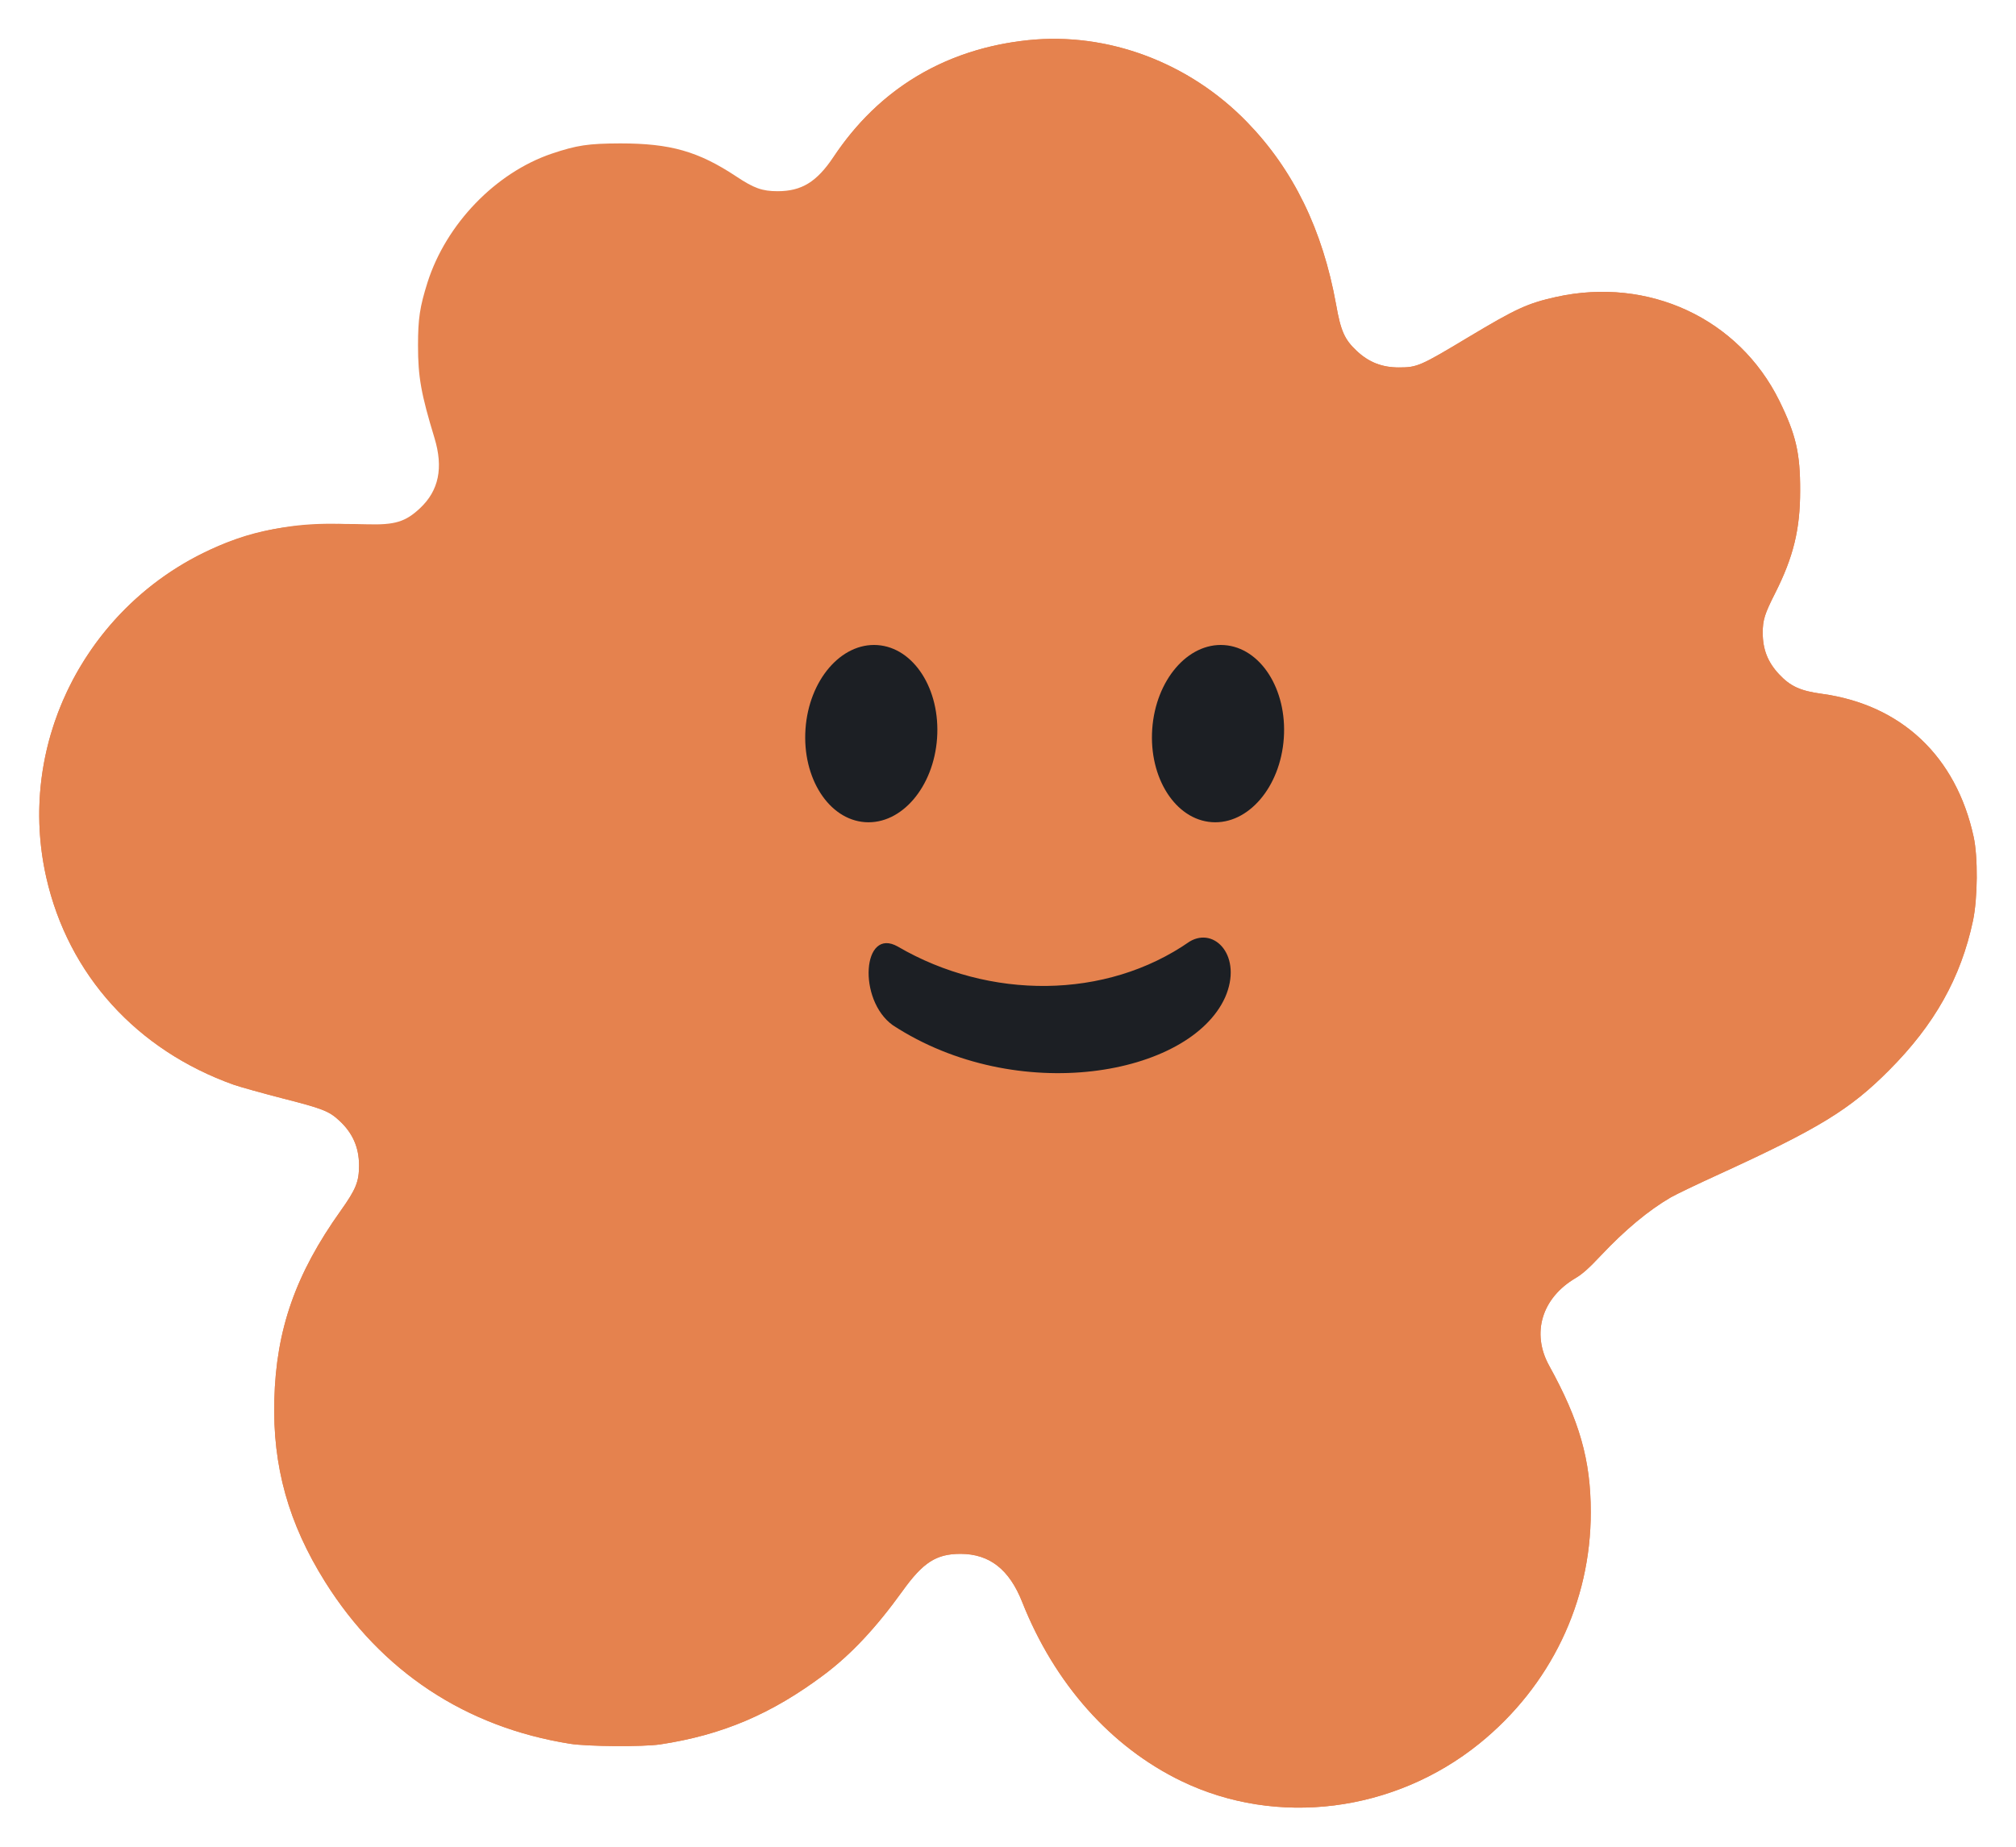
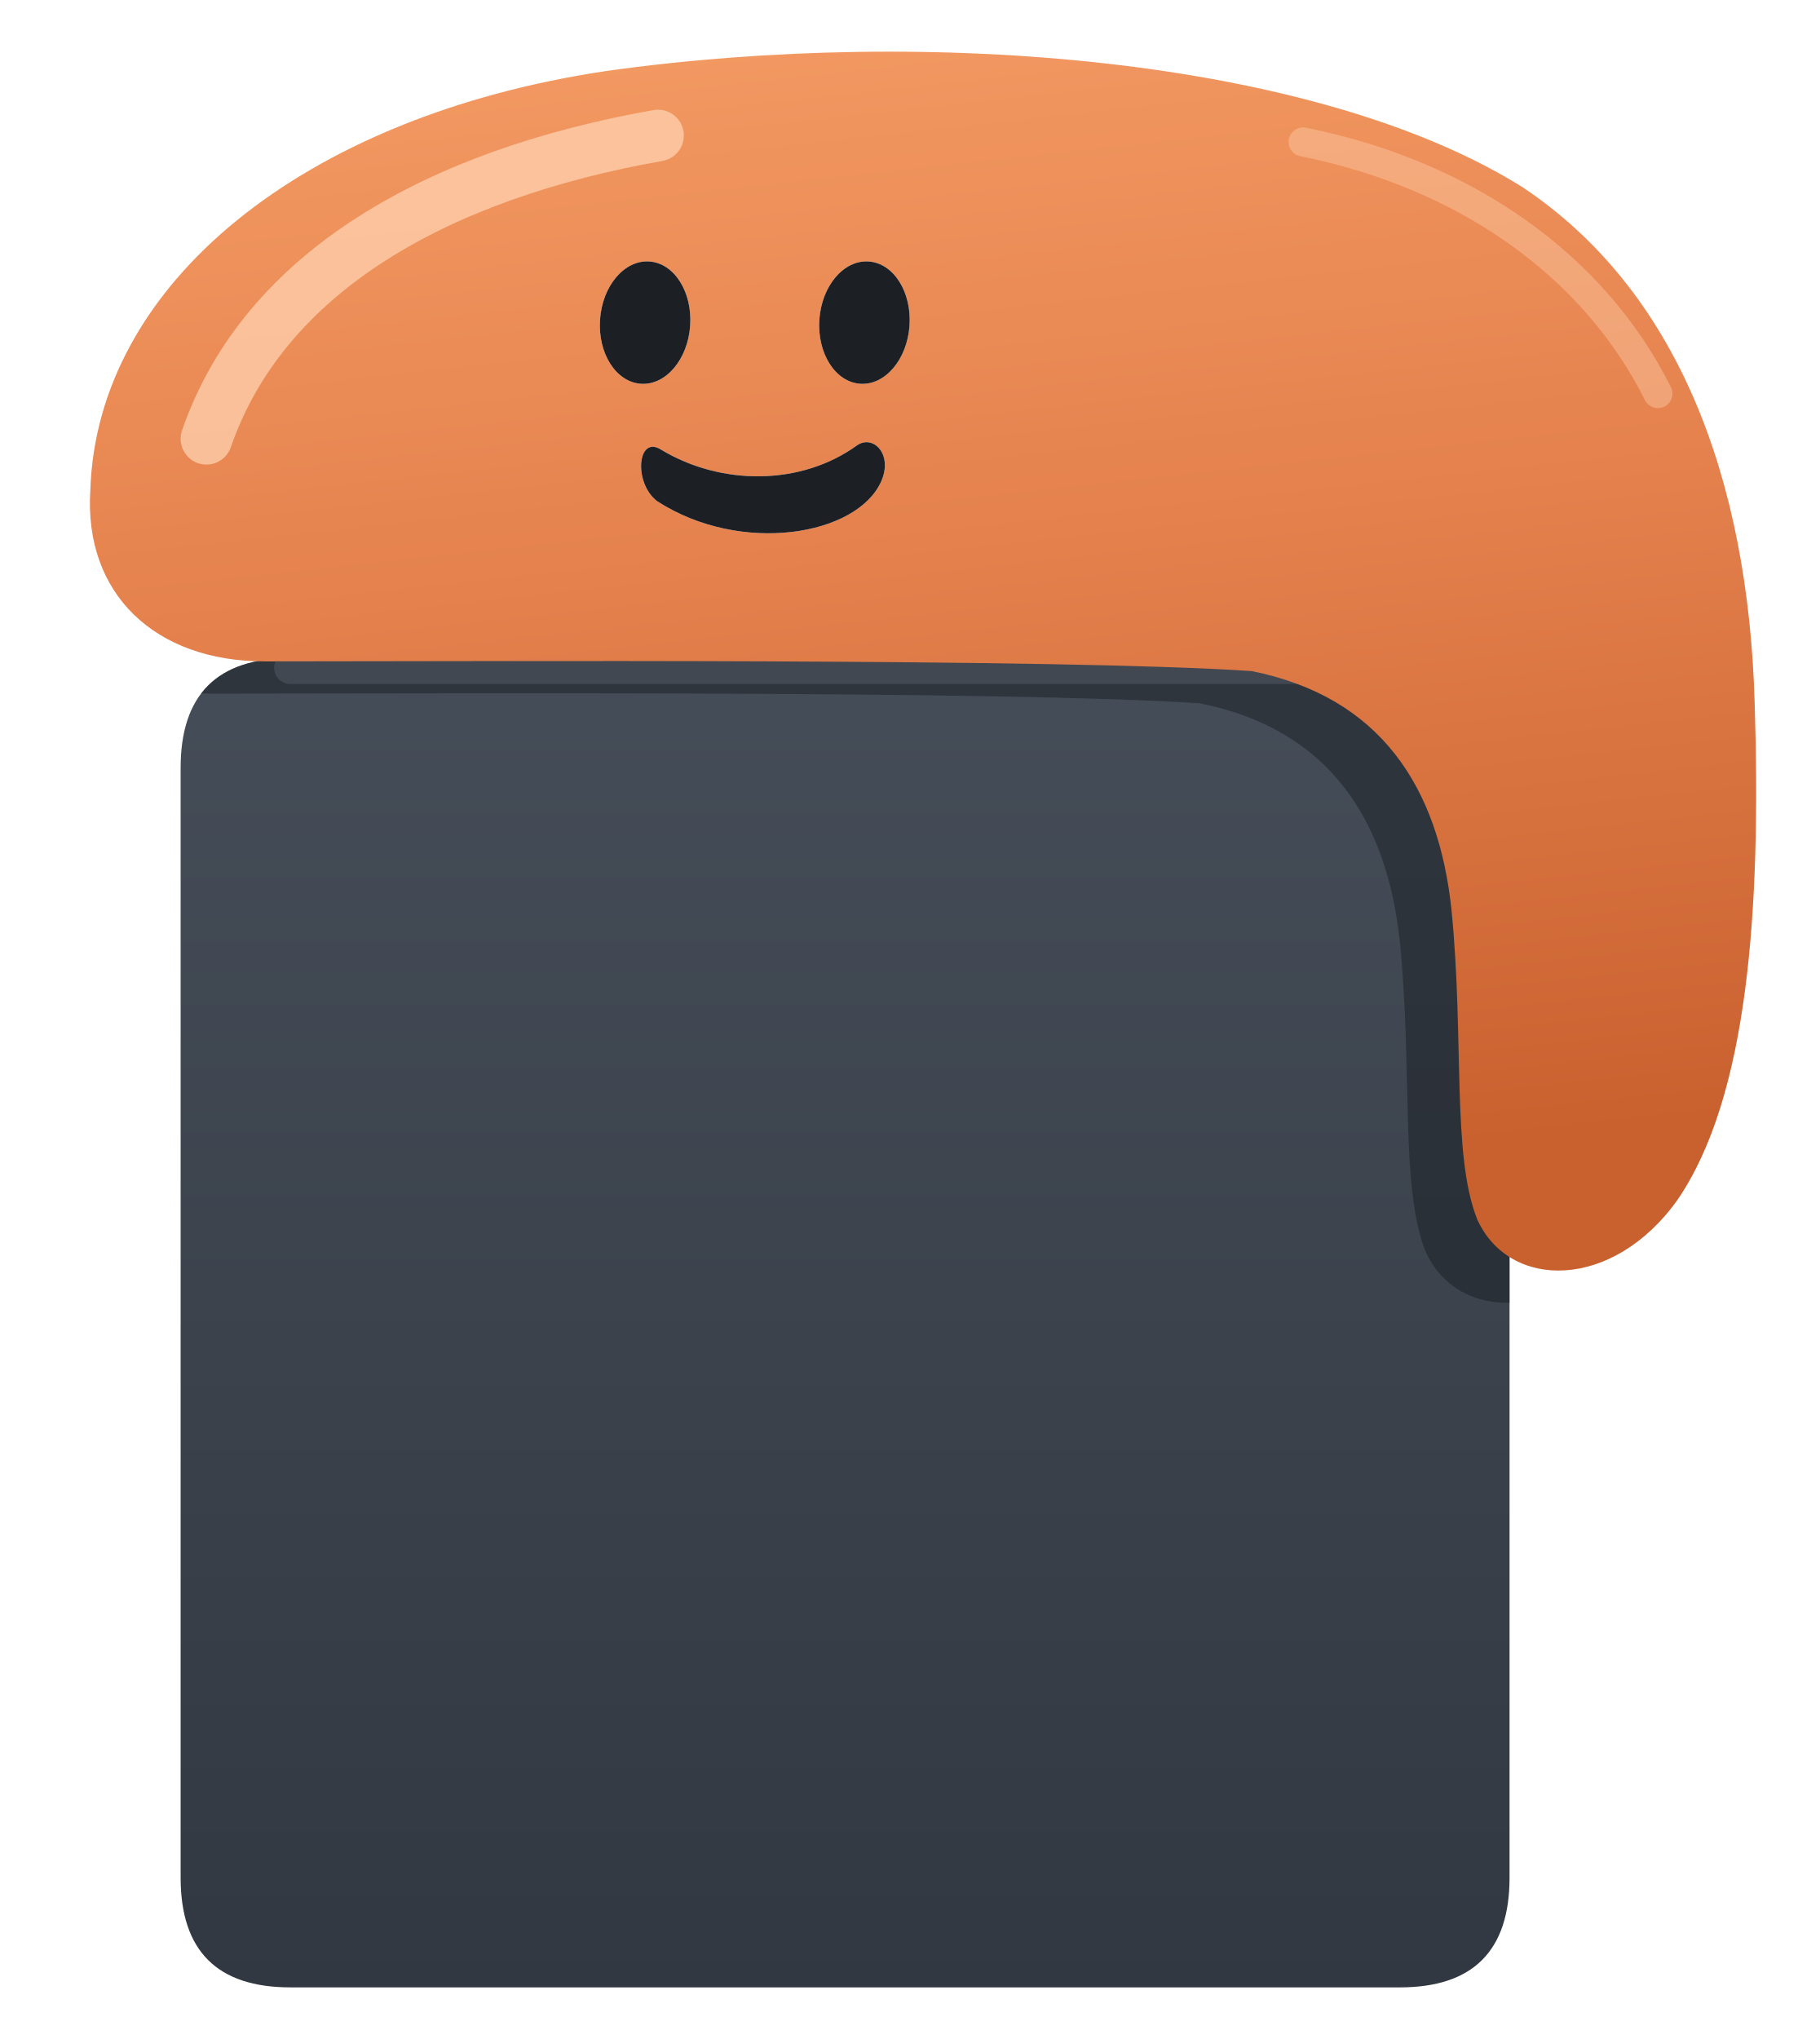
- <svg xmlns="http://www.w3.org/2000/svg" viewBox="70.0 118.7 794.8 728.3">
-   <g transform="scale(0.5) translate(0,2048) scale(0.1,-0.1)">
-     <path d="M9505 17789 c-648 -68 -1173 -383 -1532 -919 -133 -199 -252 -272 -442 -272 -121 0 -187 24 -325 116 -301 199 -520 261 -916 261 -253 -1 -340 -14 -540 -81 -442 -150 -832 -554 -979 -1015 -61 -194 -75 -285 -75 -499 0 -246 24 -381 130 -729 71 -235 34 -414 -114 -553 -115 -108 -198 -133 -417 -127 -609 16 -924 -40 -1310 -236 -948 -480 -1451 -1531 -1220 -2550 174 -767 713 -1362 1480 -1635 50 -17 221 -65 380 -106 318 -81 369 -101 449 -175 106 -97 157 -212 157 -354 0 -129 -24 -188 -144 -357 -356 -499 -510 -938 -524 -1493 -14 -525 112 -974 400 -1434 443 -707 1108 -1147 1932 -1278 140 -22 573 -25 710 -5 490 74 880 240 1293 550 213 160 408 368 617 658 164 229 268 295 460 295 227 -1 383 -122 485 -380 255 -644 699 -1143 1255 -1412 753 -364 1678 -247 2350 296 560 453 879 1115 878 1825 0 411 -89 722 -328 1155 -142 257 -58 535 210 692 52 31 103 76 196 175 193 205 377 358 554 461 38 22 209 104 380 182 784 359 1031 509 1340 820 359 360 566 729 662 1180 37 178 40 500 5 661 -138 635 -570 1042 -1197 1128 -169 23 -248 59 -337 154 -89 95 -129 196 -129 327 0 102 15 149 99 315 142 282 196 499 196 805 1 297 -33 443 -164 710 -320 649 -1031 980 -1760 819 -227 -51 -314 -91 -693 -318 -378 -227 -402 -238 -547 -238 -133 0 -237 41 -332 130 -96 90 -126 156 -163 366 -106 589 -337 1063 -701 1438 -457 472 -1101 713 -1729 647z" fill="#E5824E" />
-   </g>
-   <g transform="scale(0.5) translate(0,2048) scale(0.1,-0.1)">
-     <path d="M9505 17789 c-743 -78 -1322 -479 -1664 -1152 -91 -178 -115 -244 -241 -662 -195 -646 -255 -790 -436 -1061 -465 -698 -1250 -1094 -2064 -1043 -74 4 -245 24 -380 43 -454 65 -756 77 -1020 42 -1325 -177 -2229 -1472 -1935 -2771 174 -767 713 -1362 1480 -1635 50 -17 221 -65 380 -106 318 -81 369 -101 449 -175 106 -97 157 -212 157 -354 0 -129 -24 -188 -144 -357 -356 -499 -510 -938 -524 -1493 -14 -525 112 -974 400 -1434 443 -707 1108 -1147 1932 -1278 140 -22 573 -25 710 -5 490 74 880 240 1293 550 213 160 408 368 617 658 164 229 268 295 460 295 227 -1 383 -122 485 -380 255 -644 699 -1143 1255 -1412 753 -364 1678 -247 2350 296 560 453 879 1115 878 1825 0 411 -89 722 -328 1155 -142 257 -58 535 210 692 52 31 103 76 196 175 193 205 377 358 554 461 38 22 209 104 380 182 784 359 1031 509 1340 820 359 360 566 729 662 1180 37 178 40 500 5 661 -138 635 -570 1042 -1197 1128 -169 23 -248 59 -337 154 -89 95 -129 196 -129 327 0 102 15 149 99 315 142 282 196 499 196 805 1 297 -33 443 -164 710 -320 649 -1031 980 -1760 819 -227 -51 -314 -91 -693 -318 -378 -227 -402 -238 -547 -238 -133 0 -237 41 -332 130 -96 90 -126 156 -163 366 -106 589 -337 1063 -701 1438 -457 472 -1101 713 -1729 647z" fill="#E5824E" />
-   </g>
-   <g fill="#1C1F24">
-     <ellipse cx="413.5" cy="408" rx="26" ry="35" transform="rotate(4 413.5 408)" />
-     <ellipse cx="550.2" cy="408" rx="26" ry="35" transform="rotate(4 550.2 408)" />
-     <path d="M 424 492 C 460 513 506 513 539 490 C 549 484 560 496 553 512 C 539 543 471 555 422 523 C 408 513 410 484 424 492 Z" />
-   </g>
+ <svg xmlns="http://www.w3.org/2000/svg" viewBox="236 208 564 632">
+   <defs>
+     <linearGradient id="hc-mark-clay" x1="0" y1="0" x2="0.15" y2="1">
+       <stop offset="0" stop-color="#F49B64" />
+       <stop offset="0.45" stop-color="#E5824E" />
+       <stop offset="1" stop-color="#C9612F" />
+     </linearGradient>
+     <linearGradient id="hc-mark-cube" x1="0" y1="0" x2="0" y2="1">
+       <stop offset="0" stop-color="#454D58" />
+       <stop offset="1" stop-color="#323841" />
+     </linearGradient>
+     <clipPath id="hc-mark-clip">
+       <path d="M326 412L670 412Q704 412 704 446L704 790Q704 824 670 824L326 824Q292 824 292 790L292 446Q292 412 326 412Z" />
+     </clipPath>
+   </defs>
+   <path d="M326 412L670 412Q704 412 704 446L704 790Q704 824 670 824L326 824Q292 824 292 790L292 446Q292 412 326 412Z" fill="url(#hc-mark-cube)" />
+   <path d="M326 415L670 415" stroke="#66707D" stroke-width="10" stroke-linecap="round" />
+   <path d="M302 423C268 423 246 402 248 370C250 306 314 254 408 240C508 226 628 236 692 276C740 308 762 366 764 436C766 500 762 558 740 590C720 618 688 618 678 596C670 576 674 540 670 500C666 462 648 434 608 426C548 422 372 423 302 423Z" fill="#15181C" opacity="0.45" clip-path="url(#hc-mark-clip)" />
+   <path d="M318 413C284 413 262 392 264 360C266 296 330 244 424 230C524 216 644 226 708 266C756 298 778 356 780 426C782 490 778 548 756 580C736 608 704 608 694 586C686 566 690 530 686 490C682 452 664 424 624 416C564 412 388 413 318 413ZM449.97 308.98C449.23 319.44 442.39 327.49 434.67 326.95C426.96 326.41 421.3 317.49 422.03 307.02C422.77 296.56 429.61 288.51 437.33 289.05C445.04 289.59 450.7 298.51 449.97 308.98ZM517.97 308.98C517.23 319.44 510.39 327.49 502.67 326.95C494.96 326.41 489.3 317.49 490.03 307.02C490.77 296.56 497.61 288.51 505.33 289.05C513.04 289.59 518.7 298.51 517.97 308.98ZM441 347.4C459.6 358.6 484.4 358.6 501.76 346C506.72 342.64 512.92 348.8 509.2 357.2C501.76 374 465.8 380.16 439.76 363.36C432.32 357.76 433.56 342.64 441 347.4Z" fill="url(#hc-mark-clay)" fill-rule="evenodd" />
+   <path d="M449.97 308.98C449.23 319.44 442.39 327.49 434.67 326.95C426.96 326.41 421.3 317.49 422.03 307.02C422.77 296.56 429.61 288.51 437.33 289.05C445.04 289.59 450.7 298.51 449.97 308.98ZM517.97 308.98C517.23 319.44 510.39 327.49 502.67 326.95C494.96 326.41 489.3 317.49 490.03 307.02C490.77 296.56 497.61 288.51 505.33 289.05C513.04 289.59 518.7 298.51 517.97 308.98ZM441 347.4C459.6 358.6 484.4 358.6 501.76 346C506.72 342.64 512.92 348.8 509.2 357.2C501.76 374 465.8 380.16 439.76 363.36C432.32 357.76 433.56 342.64 441 347.4Z" fill="#1C1F24" />
+   <path d="M300 344C318 292 372 262 440 250" fill="none" stroke="#FFD2B0" stroke-width="16" stroke-linecap="round" opacity="0.75" />
+   <path d="M640 252C690 262 730 290 750 330" fill="none" stroke="#FFD2B0" stroke-width="9" stroke-linecap="round" opacity="0.4" />
</svg>
